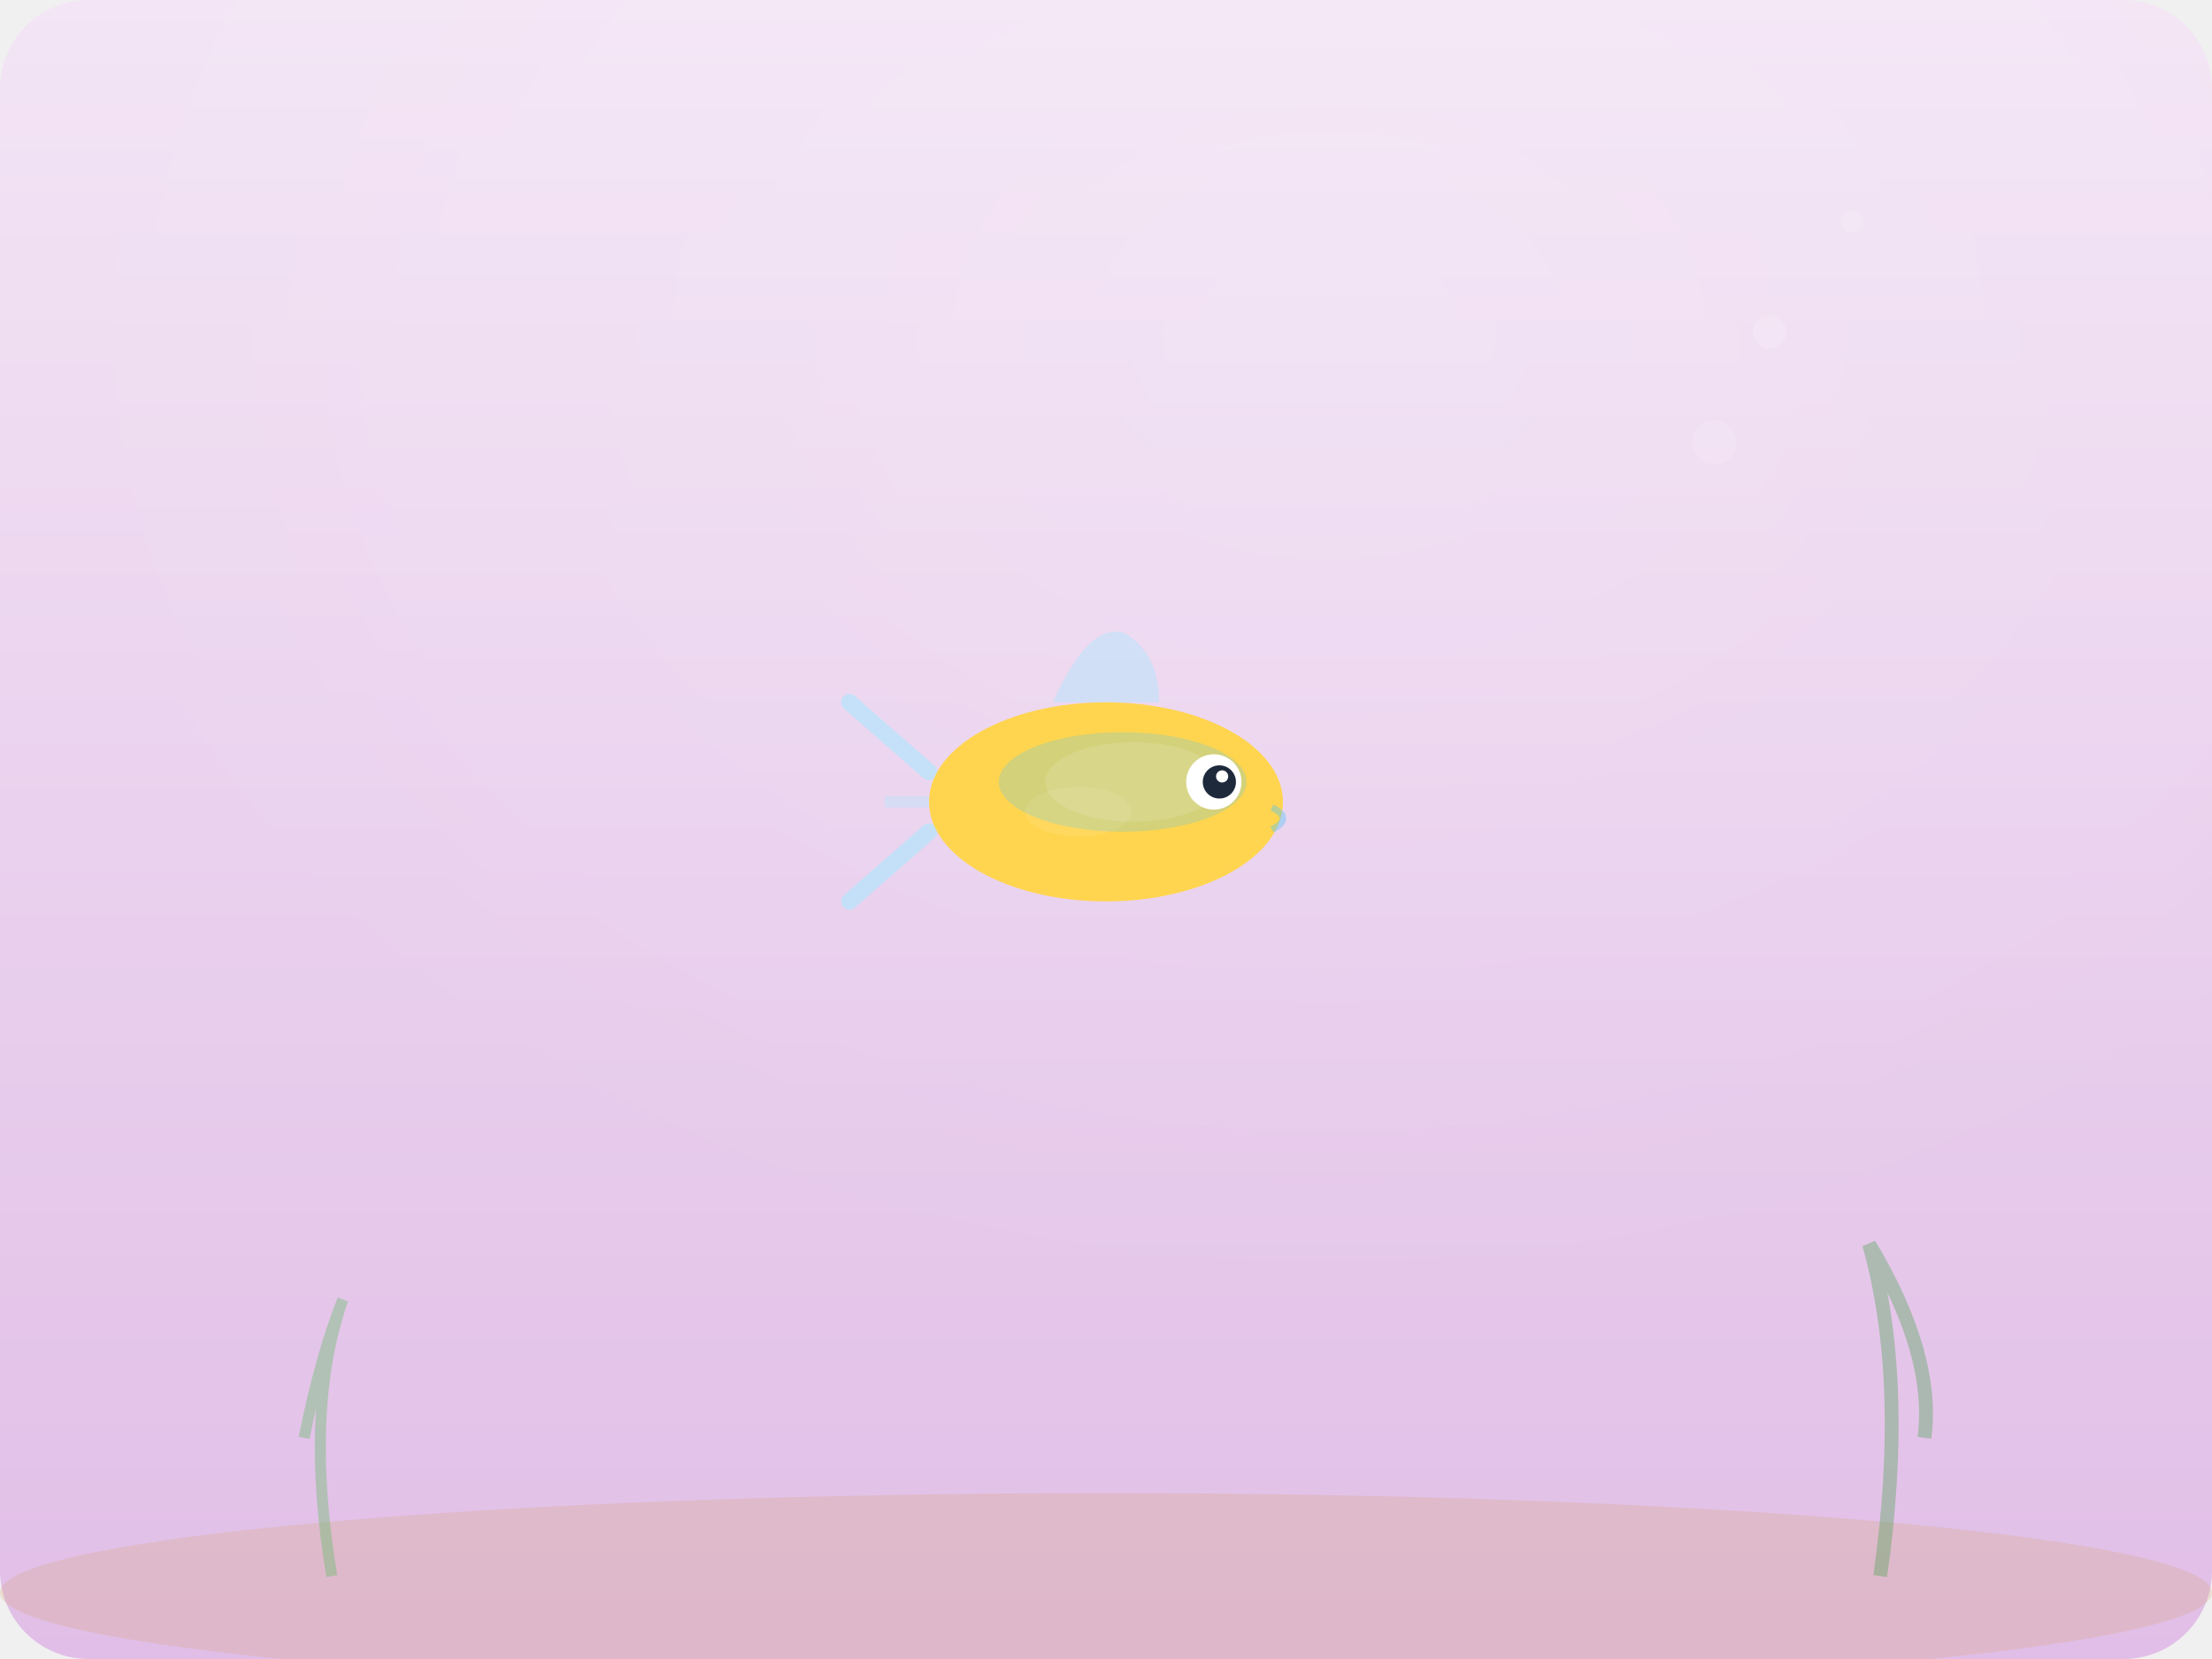
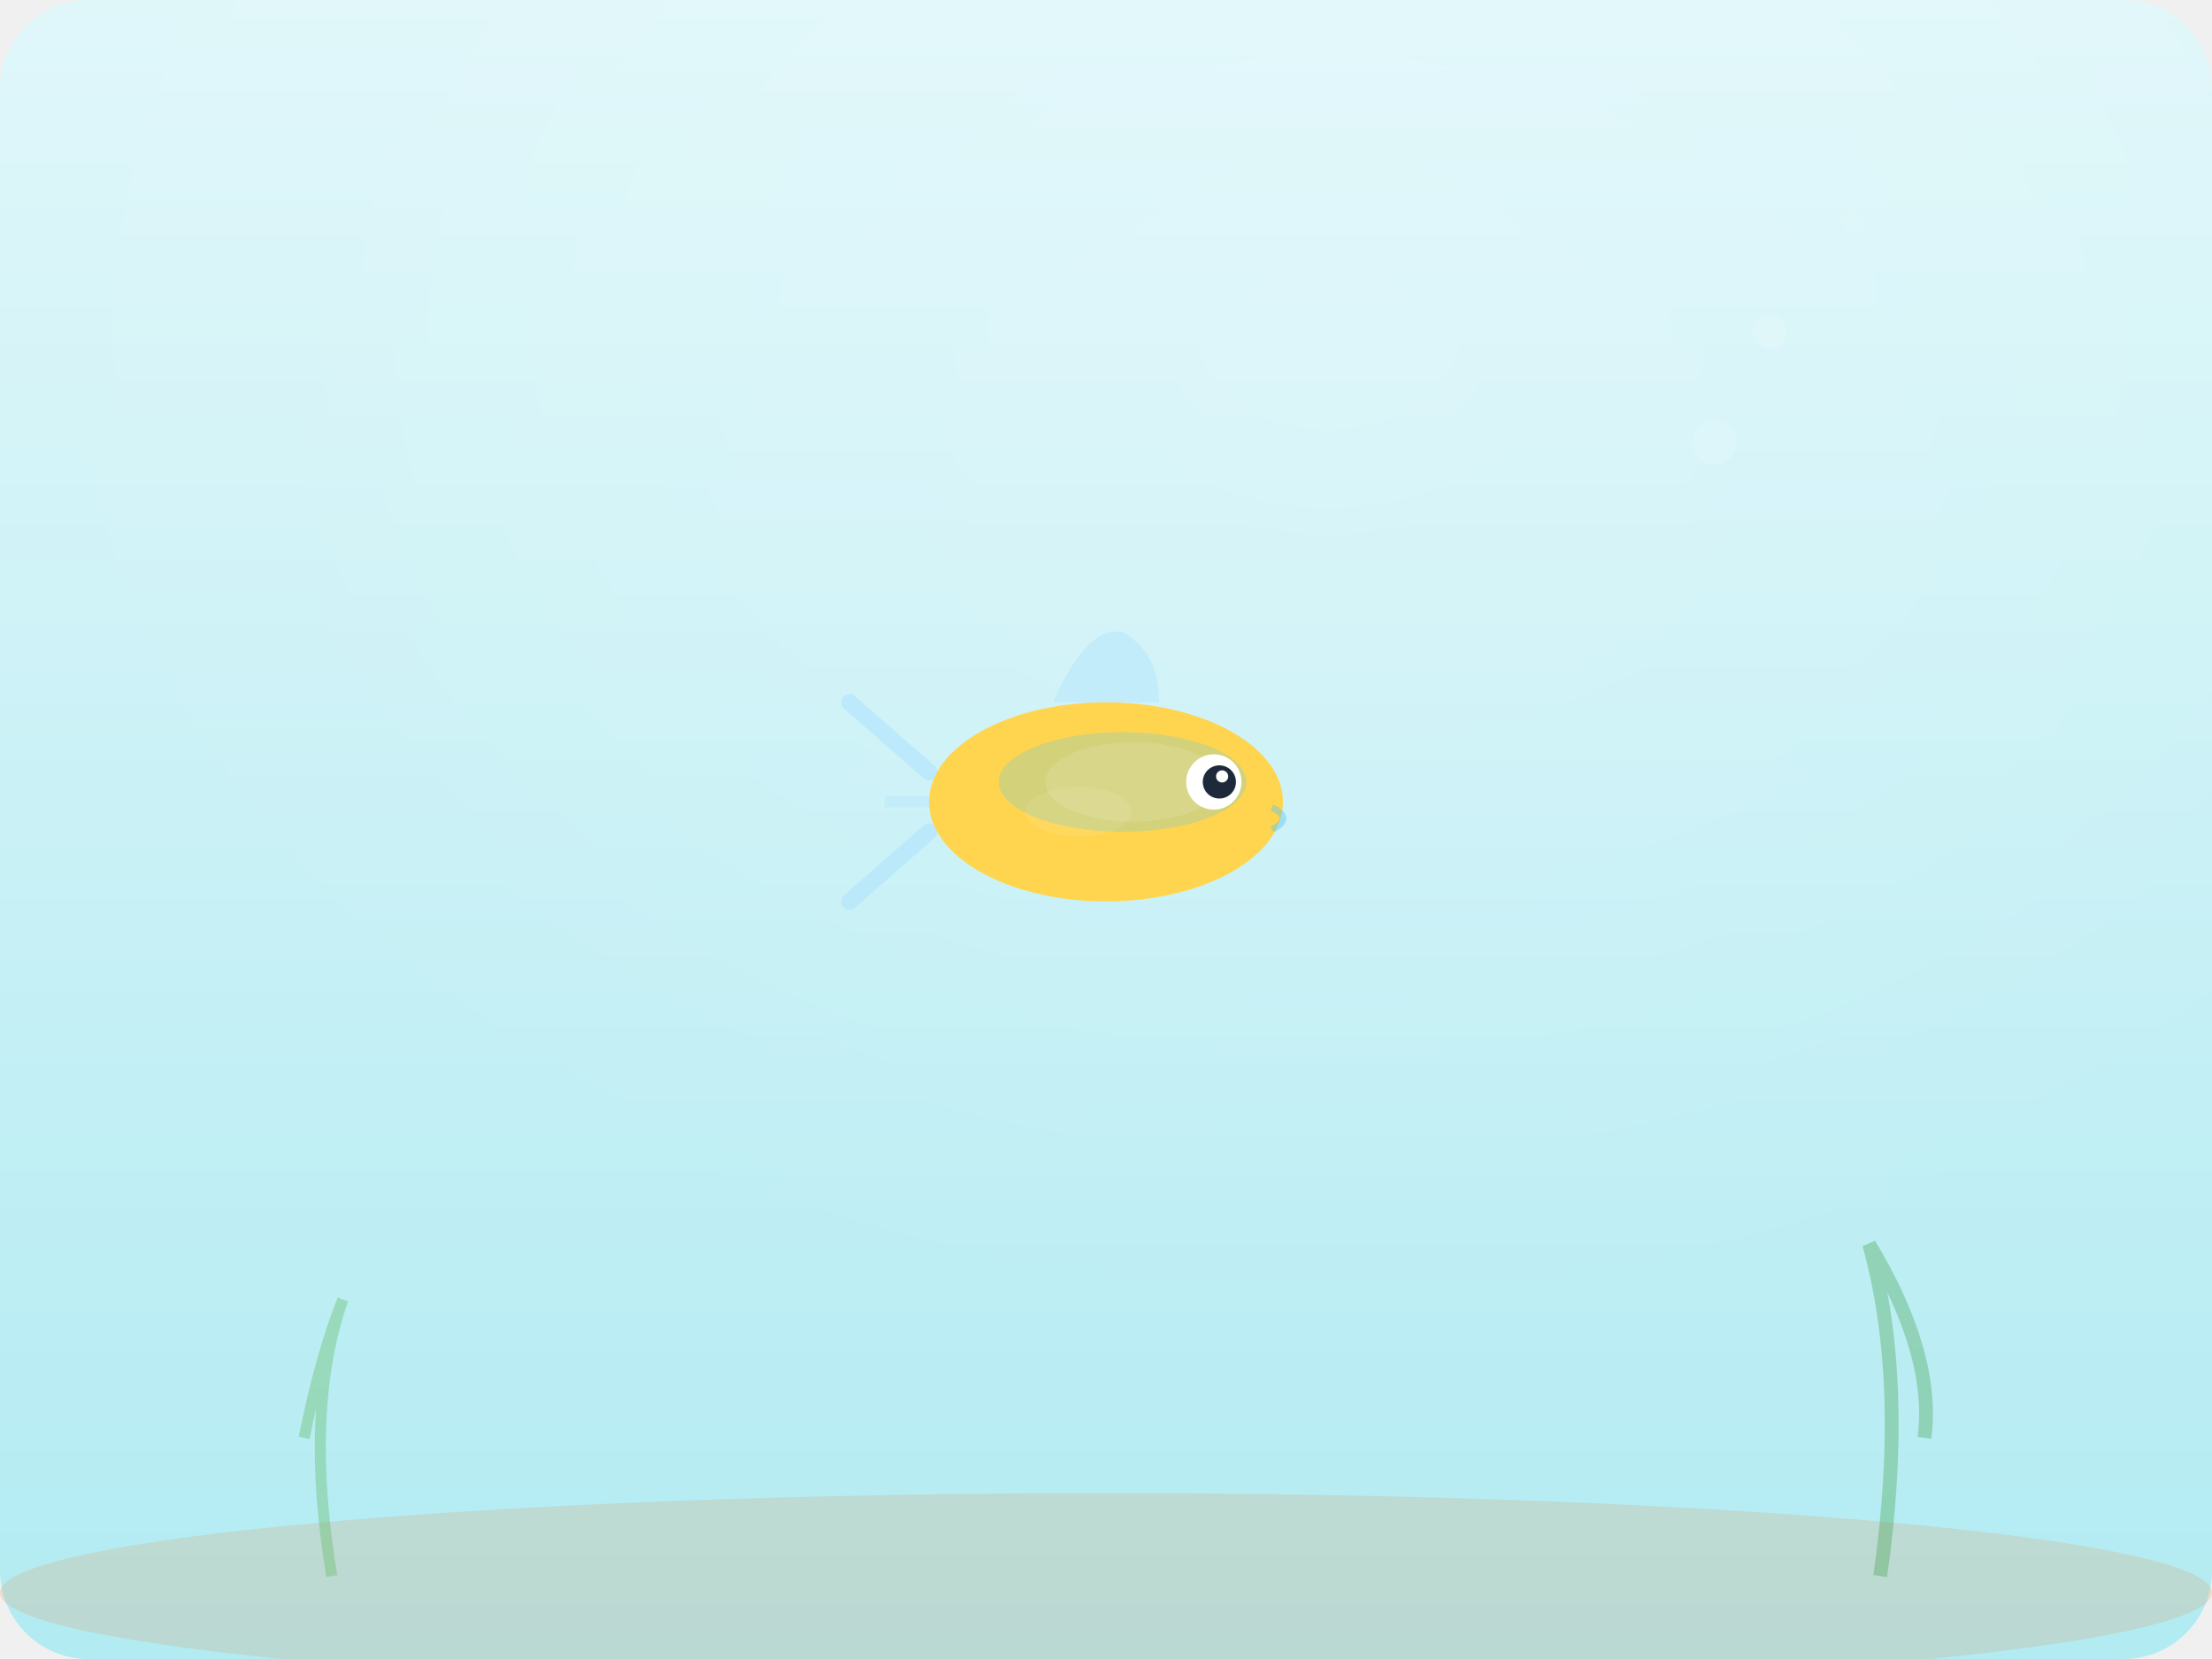
<svg xmlns="http://www.w3.org/2000/svg" viewBox="0 0 400 300" width="400" height="300">
  <defs>
-     <linearGradient id="bg28" x1="0%" y1="0%" x2="0%" y2="100%">
-       <stop offset="0%" style="stop-color:#F3E5F5" />
-       <stop offset="100%" style="stop-color:#E1BEE7" />
+     <linearGradient id="bg53" x1="0%" y1="0%" x2="0%" y2="100%">
+       <stop offset="0%" style="stop-color:#E0F7FA" />
+       <stop offset="100%" style="stop-color:#B2EBF2" />
    </linearGradient>
-     <radialGradient id="glow28" cx="60%" cy="20%" r="60%">
+     <radialGradient id="glow53" cx="60%" cy="20%" r="60%">
      <stop offset="0%" style="stop-color:white;stop-opacity:0.15" />
      <stop offset="100%" style="stop-color:white;stop-opacity:0" />
    </radialGradient>
  </defs>
-   <rect width="400" height="300" rx="16" fill="url(#bg28)" />
-   <rect width="400" height="300" rx="16" fill="url(#glow28)" />
+   <rect width="400" height="300" rx="16" fill="url(#bg53)" />
+   <rect width="400" height="300" rx="16" fill="url(#glow53)" />
  <ellipse cx="200" cy="288" rx="200" ry="18" fill="#D4A574" opacity="0.25" />
  <path d="M60,285 Q55,255 62,235 Q58,245 55,260" stroke="#66BB6A" stroke-width="2" fill="none" opacity="0.4" />
  <path d="M340,285 Q345,250 338,225 Q350,245 348,260" stroke="#43A047" stroke-width="2.5" fill="none" opacity="0.35" />
  <circle cx="320" cy="60" r="3" fill="white" opacity="0.15" />
  <circle cx="335" cy="40" r="2" fill="white" opacity="0.1" />
  <circle cx="310" cy="80" r="4" fill="white" opacity="0.12" />
  <path d="M168,139.6 L153.6,127 M168,150.4 L153.6,163" stroke="#B3E5FC" stroke-width="3" fill="none" stroke-linecap="round" opacity="0.7" />
  <path d="M168,145 L160,145" stroke="#B3E5FC" stroke-width="2" fill="none" opacity="0.4" />
  <path d="M190.4,127 Q196.8,112.6 203.2,114.4 Q209.6,118 209.6,127" fill="#B3E5FC" opacity="0.5" />
  <ellipse cx="200" cy="145" rx="32" ry="18" fill="#FFD54F" />
  <ellipse cx="203" cy="141.4" rx="22.4" ry="9" fill="#4FC3F7" opacity="0.25" />
  <ellipse cx="205" cy="141.4" rx="16" ry="7.2" fill="white" opacity="0.12" />
  <ellipse cx="195" cy="146.8" rx="9.6" ry="4.5" fill="white" opacity="0.08" />
  <circle cx="219.5" cy="141.4" r="5" fill="white" />
  <circle cx="220.5" cy="141.4" r="3" fill="#1E293B" />
  <circle cx="221" cy="140.4" r="1.1" fill="white" />
  <path d="M230,146 Q234,148 230,150" fill="none" stroke="#4FC3F7" stroke-width="1.2" opacity="0.4" />
</svg>
